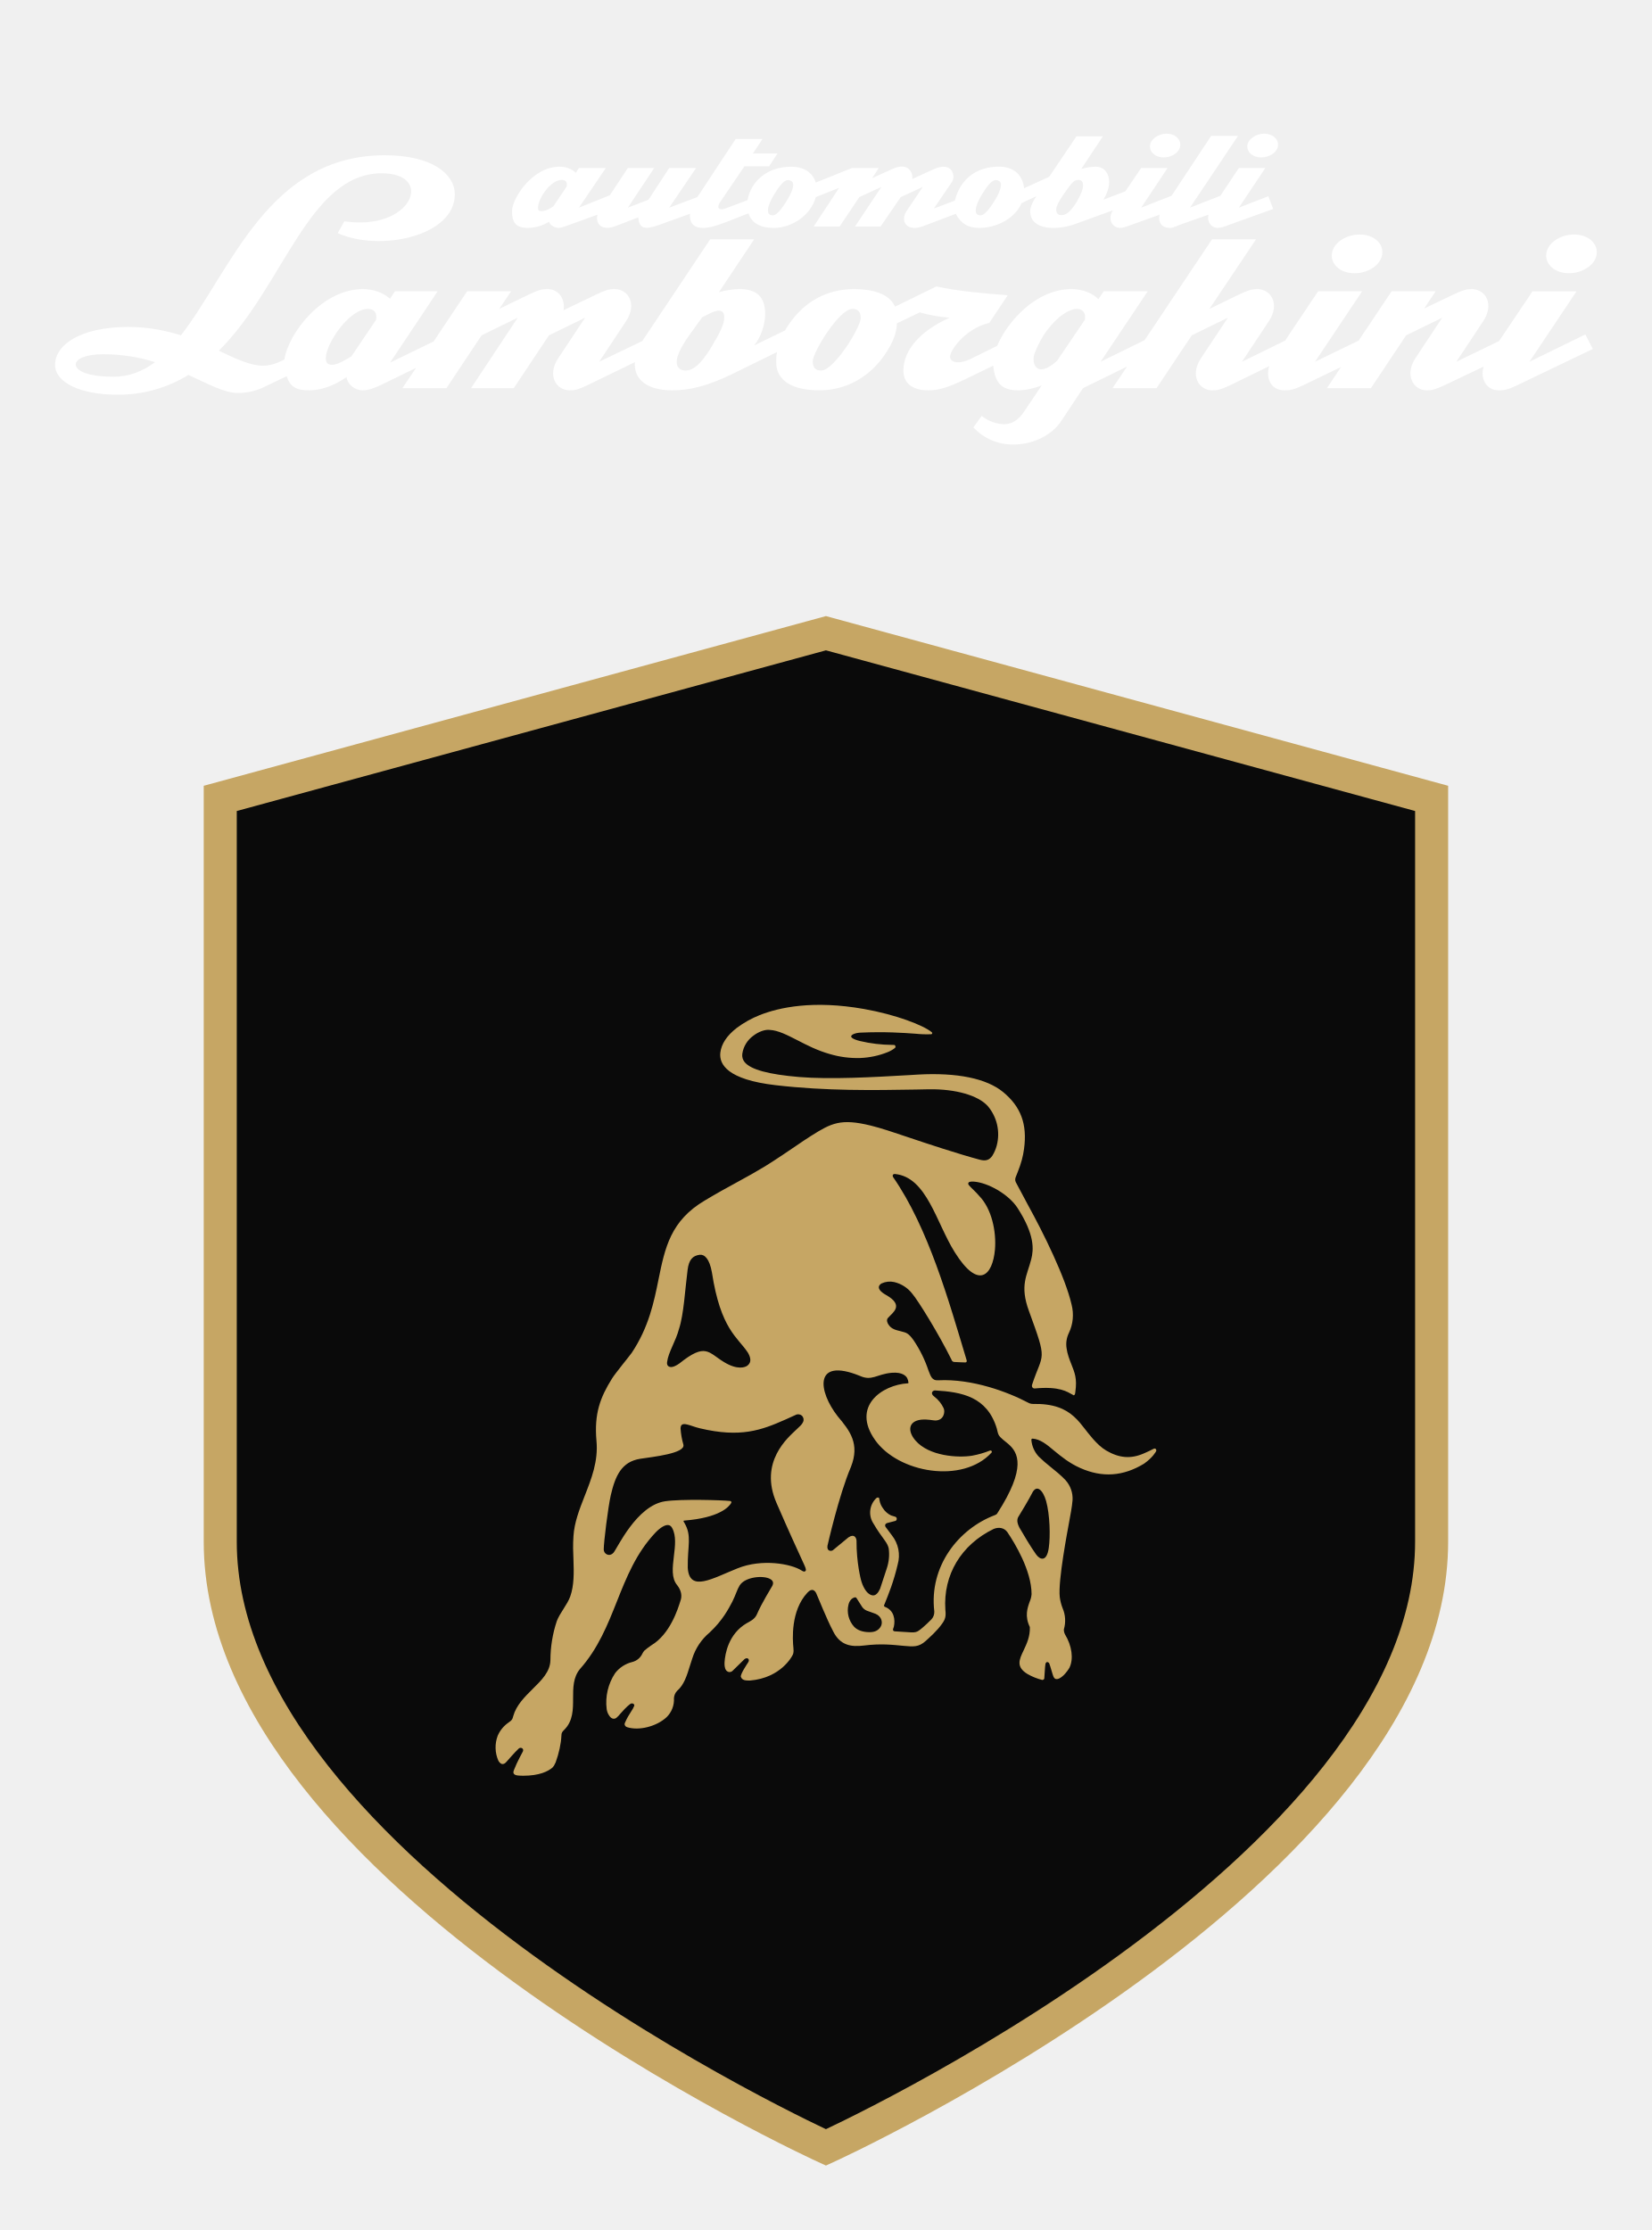
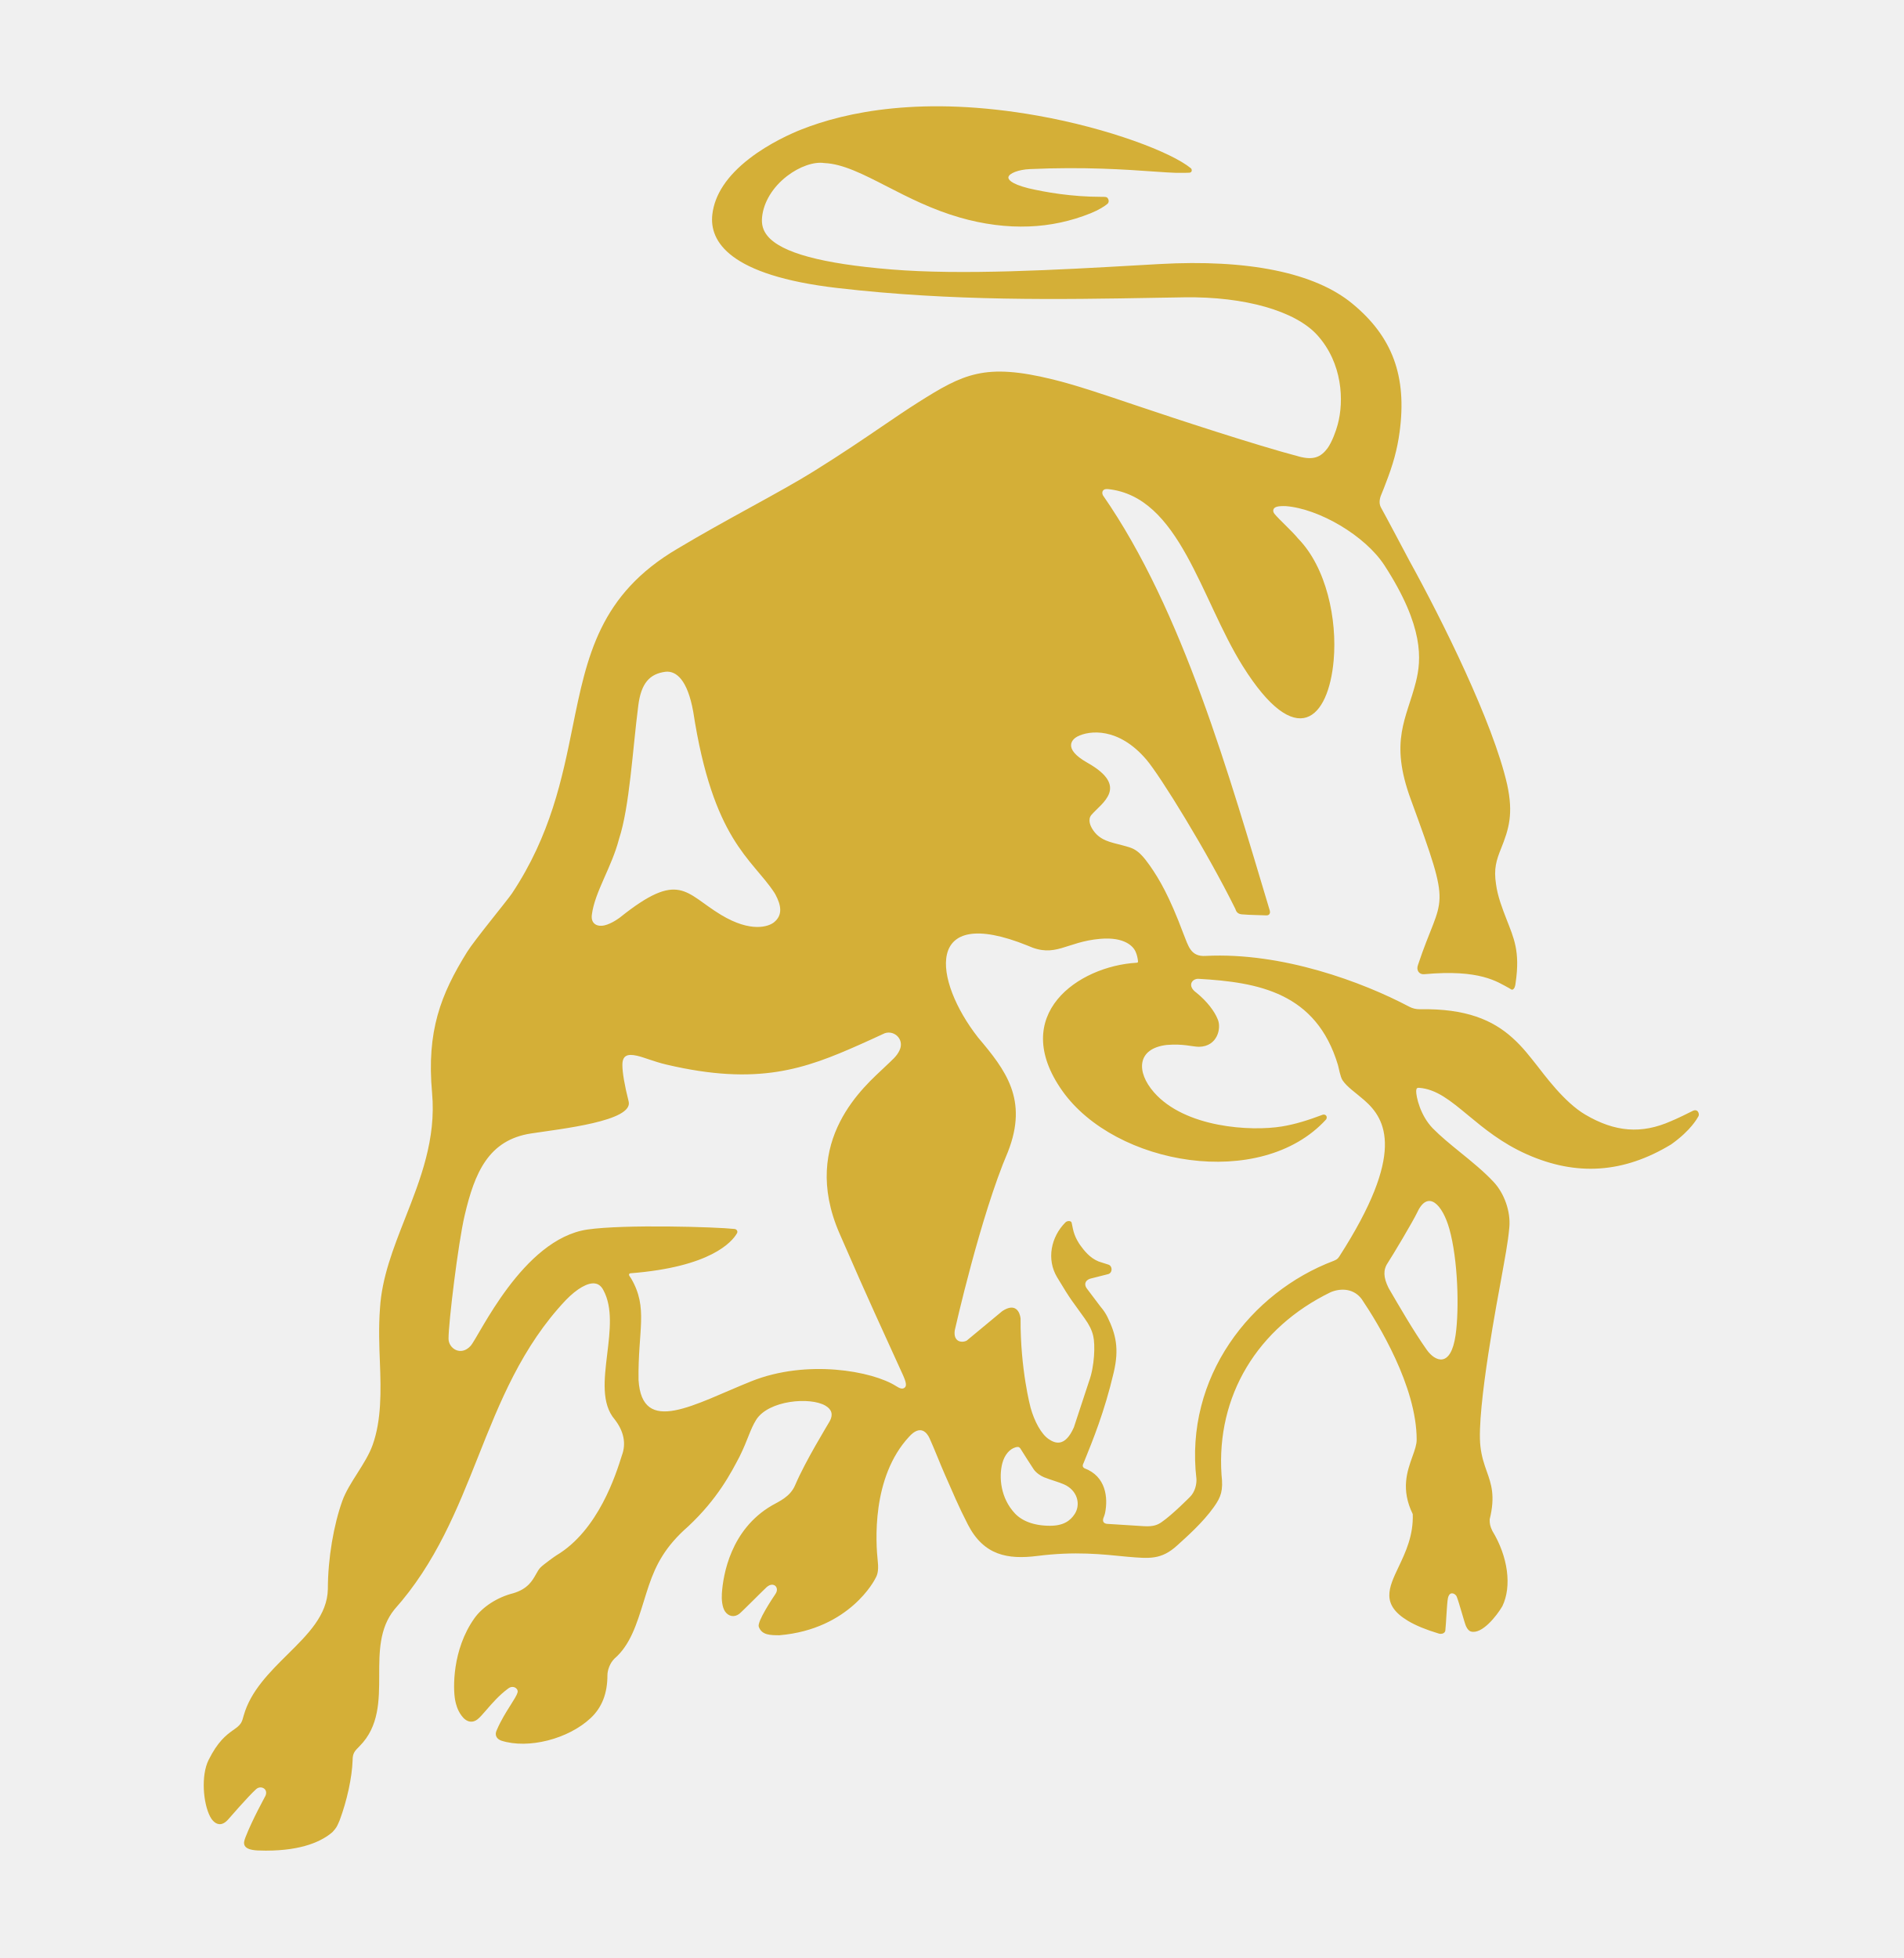
- <svg xmlns="http://www.w3.org/2000/svg" viewBox="0 0 120 162" fill="none">
-   <svg x="4" y="0" width="112" height="42" viewBox="0 0 600 120.96">
-     <path fill="#FFFFFF" d="M38.9 88.92a66.77 66.77 0 0 0-20.22-3.08c-6.86 0-10.63 1.88-10.63 3.94 0 2.4 4.29 4.8 14.74 4.8 6.34 0 11.48-2.23 16.1-5.66m76.42-2.23 9.6-14.22c.5-2.74-.7-4.28-3.1-4.28-7.36 0-16.44 13.53-16.44 19.19 0 1.71.68 2.57 2.4 2.57 1.37 0 3.08-.69 5.14-1.89l2.4-1.37Zm198.23-14.9c0-2.4-1.03-3.6-3.26-3.6-5.14 0-15.42 16.96-15.42 20.39 0 2.4 1.03 3.6 3.25 3.6 5.15 0 15.43-16.97 15.43-20.4m76.4 16.63 10.8-15.94c.52-2.57-.68-4.28-3.08-4.28-2.91 0-7.2 2.74-10.97 7.54-1.88 2.22-3.94 5.82-5.48 9.76-1.37 3.6.51 10.28 8.74 2.92M258.19 68.87c-.85 0-2.22.52-3.6 1.2l-2.73 1.37-4.46 6.17c-4.97 6.86-5.48 9.77-5.48 11.31 0 1.72 1.03 3.26 3.42 3.26 2.92 0 6-2.4 9.94-8.91 3.6-6 5.14-9.08 5.14-11.83 0-1.88-.85-2.57-2.23-2.57M398.34 18c-1.54 0-2.22.34-5.65 5.31-2.91 4.28-3.08 5.49-3.08 6.34 0 1.03.51 2.06 2.05 2.06 1.71 0 3.43-1.2 5.83-4.97 1.88-3.26 2.57-5.14 2.57-6.68 0-1.2-.52-2.06-1.72-2.06m-30.84.52c-1.54-1.03-3.25-.7-6.68 4.96-2.91 4.8-3.08 7.37-1.71 8.06 1.71.85 3.26-.35 6.34-5.14 2.05-3.26 3.6-6.86 2.05-7.88m-80.86 0c-1.55-1.03-3.26-.7-6.68 4.96-2.92 4.8-3.09 7.37-1.72 8.06 1.72.85 3.26-.35 6.34-5.14 2.06-3.26 3.6-6.86 2.06-7.88m-92.7 9.76 5.15-7.7c.34-1.72-.35-2.58-1.89-2.58-4.45 0-9.25 7.37-9.25 10.8 0 1.02.34 1.36 1.37 1.36 1.2 0 2.57-.5 4.63-1.88m313.7 10.97c5.48 0 8.91 3.25 8.91 6.85 0 4.8-5.48 8.22-10.8 8.22-5.47 0-8.9-3.25-8.9-6.85 0-4.8 5.48-8.22 10.8-8.22M89.25 87.89c1.55-10.28 14.74-27.4 30.5-27.4 4.11 0 7.88 1.36 10.62 3.76l1.89-2.91h16.62l-18.5 27.75 16.95-8.22 13.03-19.53h17.13l-4.63 6.85 11.65-5.65c3.6-1.72 4.97-2.06 7.03-2.06 4.97 0 7.02 4.45 6.34 8.22l12.85-6.16c3.6-1.72 4.97-2.06 7.02-2.06 5.31 0 8.91 5.83 4.46 12.5l-10.45 15.77 16.78-8.05 26.4-39.58h17.12l-13.7 20.56c2.4-.69 5.48-1.2 8.05-1.2 5.48 0 9.94 2.06 9.94 9.6 0 3.94-1.55 9.08-4.29 12.33l12-5.82c5.82-9.94 14.9-16.1 26.9-16.1 7.02 0 13.7 1.7 15.93 6.84l16.1-7.88c8.57 1.89 18.68 2.74 27.76 3.43l-7.2 10.8c-8.73 1.88-15.24 10.27-15.24 13.18 0 2.06 3.25 3.09 7.88.86l10.45-5.14c3.77-9.08 14.9-22.1 28.95-22.1 4.11 0 8.23 1.54 10.45 3.94l2.06-3.08h17.13l-18.33 27.41 17.13-8.4 26.22-39.23h17.13L449.23 68.2l11.65-5.65c3.6-1.72 4.97-2.06 7.02-2.06 5.32 0 8.91 5.83 4.46 12.5L461.9 88.76l16.79-8.22 12.85-19.2h17.13l-18.33 27.42 16.96-8.22 12.85-19.2h17.13l-4.45 6.69 11.48-5.48c3.6-1.72 5.14-2.06 7.02-2.06 5.31 0 8.91 5.83 4.46 12.5l-10.45 15.77 16.62-8.05 13.02-19.36h17.13l-18.33 27.41 21.75-10.62 2.92 5.65-29.3 14.05c-3.08 1.54-4.97 2.06-7.2 2.06-5.3 0-7.36-4.97-5.99-9.25l-15.08 7.19c-3.77 1.71-4.97 2.06-7.02 2.06-5.31 0-8.74-6-4.46-12.51l10.45-15.76-14.05 6.85-13.7 20.56h-17.14l5.49-8.22-14.56 7.02c-3.6 1.71-5.32 2.06-7.37 2.06-5.66 0-7.37-5.14-6-9.43l-15.08 7.37c-3.6 1.71-4.96 2.06-7.02 2.06-5.31 0-8.91-5.83-4.46-12.51l10.46-15.76-14.05 6.85-13.71 20.56h-17.13l5.65-8.4-17.13 8.4-8.4 12.68c-3.42 5.31-10.62 9.25-18.67 9.25a20.68 20.68 0 0 1-15.6-6.68l3.26-4.46c2.4 2.06 6 3.26 8.9 3.26 3.1-.17 5.32-1.72 7.38-4.63L383.95 98c-2.74 1.03-6.16 1.89-9.08 1.89-6 0-9.08-2.4-9.76-9.6l-10.97 5.31c-6.34 3.09-10.28 4.29-14.22 4.29-6.51 0-9.77-2.92-9.77-7.71 0-7.71 6.17-15.25 18-20.56a60.73 60.73 0 0 1-11.66-2.06l-8.9 4.28c0 3.43-1.38 7.37-4.8 12.34-5.66 8.22-14.57 13.7-25.36 13.7-9.94 0-16.79-3.42-16.79-10.96 0-1.2 0-2.57.34-3.94l-17.81 8.74c-9.6 4.62-16.45 6.17-22.96 6.17-8.91 0-15.08-3.6-14.57-10.97l-18.33 8.91c-3.6 1.71-4.97 2.06-7.02 2.06-5.31 0-8.91-5.83-4.46-12.51l10.45-15.76-14.05 6.85-13.7 20.56H161.9l18.16-27.41-14.05 6.85-13.7 20.56h-17.14l5.31-7.88-13.7 6.68c-2.57 1.2-4.97 2.06-7.03 2.06-2.91 0-5.82-2.06-6.34-5.14-5.14 3.6-10.28 5.14-14.56 5.14-4.97 0-7.37-1.37-8.74-5.49l-8.22 3.94a23.37 23.37 0 0 1-10.8 2.58c-5.14 0-11.3-3.43-19.19-7.03a51.97 51.97 0 0 1-27.58 7.7C9.77 101.6 0 96.8 0 89.96c0-7.88 10.1-14.74 28.44-14.74 7.88 0 14.56 1.38 20.56 3.26C68.53 53.29 82.92 8.4 128.33 8.4c18.5 0 27.24 7.36 27.24 15.24 0 16.28-29.13 22.45-45.57 15.08l2.57-4.62c26.38 3.94 35.29-18.68 14.56-18.68-28.44 0-38.38 44.38-63.4 69.05 6.52 3.08 12.17 5.82 17.14 5.82 2.4 0 4.62-.51 8.4-2.4M580.3 47.46c0-4.8 5.48-8.22 10.8-8.22 5.47 0 8.9 3.25 8.9 6.85 0 4.8-5.48 8.22-10.8 8.22-5.48 0-8.9-3.25-8.9-6.85M269.85 31.01l-7.88 3.09c-5.32 2.05-7.54 2.57-9.77 2.57-3.6 0-5.31-1.72-5.14-5.49l-11.82 4.28c-5.66 2.06-8.05 1.55-8.23-2.9l-8.9 3.42c-5.49 2.06-7.89-1.03-7.03-4.45l-11.82 4.28c-1.03.34-2.23.86-3.26.86-1.54 0-3.42-1.03-3.77-2.4a15.41 15.41 0 0 1-8.4 2.4c-4.27 0-5.99-1.89-5.99-6.52 0-4.96 7.88-17.3 18.5-17.3 2.4 0 4.8.86 6.34 2.4l1.2-1.89h10.46L203.88 28.8l12-4.8 7.02-10.63h10.28L222.9 28.8l8.05-3.1 8.06-12.33h10.45L239 28.8l10.96-4.12 14.91-22.61h10.45l-3.77 5.65h9.6l-3.26 4.97h-9.6l-9.42 13.88c-1.54 2.23-.69 3.6 2.4 2.4l8.22-3.09c1.2-7.02 7.37-13.02 16.97-13.02 6 0 8.73 3.25 9.59 6.17l14.05-5.66h10.45L318 17.31l7.54-3.43c6.85-3.26 8.4 1.71 8.05 3.77l8.23-3.77c7.54-3.43 8.73 2.74 7.2 4.97l-7.03 10.28 8.22-3.09c.86-4.11 4.8-13.2 17.13-13.2 6 0 9.25 3.44 9.77 8.4l9.76-4.45L397.5 1.03h10.28l-8.4 12.68c1.89-.52 3.94-.86 5.66-.86 4.96 0 7.2 6.17 2.91 12.85l8.57-3.26 6.16-9.08h10.28L422.67 28.8l11.83-4.63L449.92.86h10.45l-18.68 27.93 11.82-4.63 7.2-10.8h10.28L460.7 28.8l11.48-4.46 1.88 4.97-17.13 6.16c-1.88.7-3.08 1.2-4.45 1.2-2.57 0-4.29-2.4-3.6-5.13l-10.28 3.6c-1.89.68-3.26 1.54-4.8 1.54-3.25 0-4.63-2.4-3.94-5.14l-10.97 3.93c-1.88.7-3.08 1.2-4.45 1.2-3.08 0-4.97-3.6-2.74-6.85l-15.08 5.48c-6.34 2.23-17.13 2.58-17.13-5.14 0-1.36.68-2.9 1.54-4.45l.86-1.37-5.83 2.74a10.04 10.04 0 0 1-1.71 2.91c-3.09 3.94-8.74 6.69-14.74 6.69-4.45 0-7.2-1.89-9.08-5.49l-12.68 4.8c-6.34 2.4-9.08-1.88-6.5-5.83l6.33-9.42-8.56 3.94-7.88 11.48h-9.94l10.28-15.42-8.57 3.94-7.7 11.48H295.2l9.94-15.08-9.08 3.6c-2.05 7.37-9.6 12-16.28 12-6 0-8.9-2.4-9.93-5.66M463.97 4.97c0-2.74 3.42-4.97 6.5-4.97 3.43 0 5.49 2.06 5.49 4.28 0 2.92-3.43 4.97-6.51 4.97-3.43 0-5.48-2.05-5.48-4.28M432.6 0c3.26 0 5.31 2.06 5.31 4.28 0 2.92-3.25 4.97-6.5 4.97s-5.32-2.05-5.32-4.28c0-2.74 3.25-4.97 6.51-4.97" />
-   </svg>
-   <path fill="#0A0A0A" stroke="#C6A664" stroke-width="2.4" d="M60 46 L104 58 L104 112 C104 136 60 156 60 156 C60 156 16 136 16 112 L16 58 Z" />
-   <svg x="32" y="66" width="56" height="70" viewBox="0 0 24 24">
-     <path fill="#C6A664" d="M22.192 13.826c-.032.02-.232.114-.288.136-.406.18-.772.152-1.18-.088-.294-.172-.566-.552-.672-.684-.084-.106-.186-.244-.332-.374-.272-.244-.638-.404-1.272-.392a.3.3 0 0 1-.146-.036c-.64-.338-1.746-.752-2.8-.7-.21.016-.24-.136-.31-.306a3.866 3.866 0 0 0-.46-.936c-.168-.238-.24-.24-.378-.278-.152-.042-.32-.06-.42-.236-.012-.022-.062-.116-.006-.182.14-.164.528-.388-.056-.718-.356-.2-.196-.33-.138-.36a.614.614 0 0 1 .392-.042 1 1 0 0 1 .56.36c.19.222.832 1.264 1.222 2.054.006.01.014.066.086.074.108.01.296.01.334.014.06.004.06-.044.054-.064-.552-1.836-1.19-4.124-2.296-5.714-.02-.046-.002-.094.068-.088.988.1 1.276 1.51 1.856 2.434.744 1.19 1.18.724 1.252-.08.048-.56-.1-1.272-.49-1.672-.092-.114-.258-.256-.326-.34-.024-.032-.028-.082.038-.1a.446.446 0 0 1 .118-.006c.458.034 1.092.404 1.36.816.546.846.506 1.3.43 1.6-.128.512-.368.806-.07 1.618.588 1.604.434 1.268.1 2.278-.03.076.018.134.084.128.77-.072 1.004.104 1.17.192.018.01.032.024.044.02.03-.01.04-.048.044-.098.064-.432-.026-.616-.124-.87-.06-.15-.124-.32-.146-.484a.8.8 0 0 1 .07-.488c.131-.274.16-.587.084-.882-.194-.856-.896-2.264-1.344-3.076-.13-.245-.26-.49-.392-.734-.032-.06-.02-.128.006-.184l.054-.136c.108-.274.164-.48.196-.72.104-.766-.098-1.312-.652-1.768-.516-.424-1.432-.612-2.654-.544l-.26.016c-1.148.066-2.452.14-3.434.06-.95-.08-1.504-.23-1.696-.46a.332.332 0 0 1-.076-.262A.844.844 0 0 1 9.74.96c.17-.13.37-.2.514-.18.254.012.536.156.86.322.29.15.62.32 1.004.428a3 3 0 0 0 .952.124c.29-.012.576-.072.846-.18a.892.892 0 0 0 .232-.132c.02-.016.026-.048.004-.08-.014-.016-.03-.016-.09-.016a4.5 4.5 0 0 1-1-.12c-.256-.064-.28-.124-.276-.148.006-.056.14-.108.294-.114.752-.034 1.328.006 1.71.034.161.017.323.022.486.016.022-.002.03-.016.032-.022a.04.04 0 0 0-.012-.04c-.264-.22-1.126-.55-2.11-.724-1.582-.28-2.642-.05-3.252.192a3.103 3.103 0 0 0-.714.4c-.306.238-.476.496-.508.77-.04.364.224.836 1.72 1.01 1.586.184 3.068.158 4.374.136l.402-.008c.828-.012 1.528.188 1.83.522.289.34.393.798.28 1.228-.03.115-.078.224-.14.324-.094.13-.2.168-.39.118-.612-.162-1.704-.52-2.232-.7-.472-.16-.844-.284-1.16-.362-.936-.23-1.228-.078-1.858.32-.152.096-.306.2-.484.322-.26.176-.55.376-.94.62-.285.172-.575.337-.868.494-.332.18-.674.37-1.01.572-1.076.632-1.248 1.48-1.448 2.46-.14.696-.3 1.484-.832 2.284-.058.086-.52.646-.616.804-.366.586-.56 1.092-.484 1.94.06.636-.16 1.188-.37 1.722-.164.42-.32.82-.346 1.244-.02.264-.01.51 0 .748.014.394.02.788-.1 1.128-.092.26-.328.52-.42.772a3.874 3.874 0 0 0-.198 1.212c-.006.36-.272.622-.554.9-.248.246-.508.504-.602.84-.014.044-.02.078-.038.104-.024.04-.06.064-.11.1a.962.962 0 0 0-.336.408c-.096.253-.089.533.02.78.016.028.058.096.122.104.044.004.088-.02.13-.07 0 0 .276-.318.382-.412a.086.086 0 0 1 .108-.008c.032.022.038.06.02.1-.012.024-.178.32-.274.568l-.002.008c-.014.034-.03.08-.006.114.022.036.076.056.17.06.04.004.08.004.12.004.508 0 .776-.136.914-.254a.342.342 0 0 0 .08-.124l.02-.04c.1-.272.168-.588.178-.824 0-.1.028-.128.096-.196.268-.272.268-.628.268-.974 0-.32 0-.648.21-.906.57-.64.866-1.384 1.152-2.104.296-.744.6-1.514 1.208-2.154.154-.158.302-.244.4-.228.05.008.088.04.116.094.13.24.09.562.052.874-.042.354-.082.686.104.904.126.162.16.334.098.494-.08.256-.324 1.032-.902 1.376a2.44 2.44 0 0 0-.216.164.404.404 0 0 0-.064.094.473.473 0 0 1-.312.262.964.964 0 0 0-.536.346c-.22.331-.314.73-.264 1.124.01.06.03.138.088.214.034.048.074.076.116.082a.132.132 0 0 0 .1-.028c.046-.04.088-.084.126-.132.08-.09.178-.204.3-.296.04-.03.08-.022.104-.006.02.016.032.04.024.06a.85.85 0 0 1-.094.174c-.06.094-.134.21-.192.348-.016.03-.018.06-.006.084.016.04.06.056.07.06.37.118.92-.022 1.23-.312a.762.762 0 0 0 .228-.59.36.36 0 0 1 .098-.228c.216-.186.306-.476.4-.784l.072-.222c.098-.317.287-.6.542-.812.406-.38.59-.74.706-.96.118-.238.144-.37.23-.508.17-.268.742-.32.954-.194.088.052.106.124.058.214-.032.058-.334.546-.476.88-.07.164-.228.226-.32.28-.568.332-.672.956-.688 1.212-.006.08.002.186.044.246a.14.14 0 0 0 .09.06.136.136 0 0 0 .106-.028c.032-.026.34-.336.376-.368.052-.044.096-.036.12-.016.022.02.032.062 0 .11-.04.062-.254.382-.228.452.04.118.162.116.282.116.974-.08 1.318-.774 1.318-.774.024-.04.052-.094.036-.238-.028-.26-.088-1.16.432-1.72.154-.172.246-.056.28.02.064.14.156.378.21.498.112.254.188.44.32.692.216.424.546.482.952.432.526-.066.888-.024 1.24.01.3.026.466.046.688-.156.12-.11.35-.31.504-.53.1-.138.128-.226.104-.44-.072-1.082.49-2.022 1.504-2.514.152-.062.32-.044.424.096.228.336.756 1.2.756 1.934a.746.746 0 0 1-.058.234c-.072.2-.16.45.004.79.012.294-.098.524-.194.728-.138.288-.246.516.13.74.141.08.293.14.45.18a.074.074 0 0 0 .04-.012.048.048 0 0 0 .024-.034c.01-.086.02-.38.036-.448.006-.028.02-.06.052-.064.03 0 .06.022.068.046.03.072.106.36.128.404.018.04.04.066.068.076.15.042.356-.216.432-.35.132-.274.078-.68-.138-1.036a.304.304 0 0 1-.036-.158.974.974 0 0 0-.04-.66 1.452 1.452 0 0 1-.088-.344c-.06-.508.254-2.12.282-2.284.054-.3.098-.514.116-.734a.856.856 0 0 0-.216-.62c-.136-.146-.3-.28-.46-.408a4.603 4.603 0 0 1-.378-.33.87.87 0 0 1-.228-.512c0-.02.004-.034.012-.04a.045.045 0 0 1 .026-.006c.24.018.434.176.676.38.22.18.466.384.81.536.684.304 1.332.26 1.984-.136.276-.196.362-.366.376-.388.018-.03-.008-.116-.088-.07ZM7.054 11.124c.04-.316.272-.65.374-1.044.146-.444.186-1.22.266-1.836.04-.308.156-.436.378-.464.146-.014.3.114.378.548.272 1.774.804 2.02 1.114 2.49a.328.328 0 0 1 .016.026c.08.148.104.284-.02.384-.072.06-.316.146-.728-.104-.496-.298-.57-.62-1.392.038 0 0-.11.084-.214.108-.09.02-.188-.014-.172-.146Zm4.3 6.51c-.03.02-.064.006-.112-.024-.326-.21-1.23-.374-1.992-.068-.786.314-1.504.76-1.552-.018-.01-.688.136-.988-.104-1.396l-.02-.032c-.02-.032.004-.04.012-.04 1.102-.086 1.398-.43 1.466-.55.014-.028-.004-.056-.032-.06-.254-.028-1.518-.066-2.024.008-.894.13-1.494 1.474-1.61 1.602-.134.146-.304.034-.304-.1 0-.224.134-1.314.22-1.692.14-.598.332-1.04.916-1.132.408-.062 1.412-.168 1.344-.44a2.388 2.388 0 0 1-.088-.5c0-.132.068-.16.202-.128.1.02.232.08.404.12 1.26.298 1.908.06 2.66-.274l.318-.144a.168.168 0 0 1 .23.222c-.04.086-.094.126-.21.236-.248.24-1.174 1-.616 2.284.434 1 .56 1.26.87 1.942.05.112.058.16.02.184h.002Zm2.346 1.732c-.062.096-.158.164-.34.164-.228 0-.388-.068-.484-.17a.758.758 0 0 1-.174-.688c.03-.12.1-.198.18-.22.032-.012.05-.008.068.014.034.054.156.248.184.288a.342.342 0 0 0 .142.108c.092.038.21.07.272.098.19.082.234.278.152.406Zm3.638-3.54c-.024.04-.046.046-.078.06-1.142.432-2.052 1.6-1.886 3a.338.338 0 0 1-.09.246s-.24.244-.39.348c-.052.036-.11.064-.244.056l-.51-.032c-.08-.014-.046-.084-.04-.1a.34.34 0 0 0 .016-.05c.044-.21.012-.504-.284-.614-.042-.024-.016-.064-.01-.076.126-.314.286-.7.412-1.242.09-.313.023-.65-.18-.906l-.18-.24c-.052-.058-.038-.12.034-.144l.254-.066c.06-.02.056-.114-.004-.13l-.13-.04a.61.61 0 0 1-.256-.228.57.57 0 0 1-.1-.226l-.014-.074c-.002-.038-.06-.04-.088-.012a.62.62 0 0 0-.114.754c.206.344.198.31.38.57.06.084.098.154.118.24.029.21.008.425-.06.626l-.208.632c-.126.28-.266.214-.344.16-.104-.068-.2-.244-.25-.432 0 0-.144-.526-.14-1.228-.008-.084-.066-.222-.25-.1l-.49.404c-.068.038-.188.018-.164-.142 0 0 .352-1.57.73-2.454.284-.72-.032-1.126-.408-1.572-.618-.788-.756-1.846.68-1.266.386.176.524-.052 1-.094.34-.028.452.11.48.168a.422.422 0 0 1 .04.14c0 .012-.004.02-.02.02-.804.048-1.764.716-1.02 1.766.726 1.028 2.73 1.372 3.626.392.012-.012.014-.042-.004-.056a.044.044 0 0 0-.046-.008 2.9 2.9 0 0 1-.556.16c-.428.07-1.334.02-1.76-.47-.246-.28-.24-.602.174-.652.23-.018.344.024.444.026.258-.004.31-.26.258-.38a.976.976 0 0 0-.292-.364c-.134-.094-.06-.194.026-.192.828.048 1.62.192 1.92 1.186.012.038.032.164.064.21.064.096.174.168.298.274.3.262.57.73-.344 2.152Zm1.076-.616c.146-.304.344-.1.44.234.12.426.136 1.108.084 1.46-.064.46-.28.368-.396.204-.184-.258-.38-.6-.52-.836a.294.294 0 0 1-.01-.022c-.064-.134-.074-.24-.006-.336.068-.106.34-.564.408-.704Z" />
-   </svg>
+ <svg xmlns="http://www.w3.org/2000/svg" viewBox="0 0 70 72" fill="none">
+   <path fill="#D4AF37" d="M62.222 40.861C62.135 40.91 61.601 41.166 61.452 41.224C60.362 41.71 59.384 41.63 58.294 40.988C57.51 40.528 56.783 39.514 56.499 39.158C56.274 38.877 56.002 38.51 55.612 38.161C54.888 37.51 53.908 37.081 52.213 37.112C52.076 37.114 51.942 37.083 51.821 37.019C50.108 36.114 47.157 35.009 44.337 35.151C43.778 35.189 43.697 34.782 43.513 34.327C43 32.956 42.626 32.322 42.278 31.825C41.835 31.192 41.64 31.188 41.273 31.084C40.864 30.97 40.42 30.926 40.148 30.452C40.115 30.394 39.981 30.143 40.133 29.966C40.507 29.53 41.546 28.929 39.986 28.048C39.034 27.511 39.458 27.165 39.616 27.084C39.835 26.971 40.212 26.882 40.664 26.972C41.115 27.062 41.641 27.331 42.155 27.934C42.664 28.53 44.382 31.311 45.426 33.423C45.44 33.451 45.462 33.603 45.655 33.622C45.946 33.65 46.444 33.651 46.547 33.66C46.707 33.673 46.709 33.544 46.694 33.491C45.214 28.58 43.512 22.468 40.557 18.215C40.497 18.093 40.549 17.966 40.735 17.984C43.379 18.255 44.146 22.017 45.695 24.489C47.685 27.666 48.852 26.421 49.041 24.278C49.173 22.78 48.778 20.873 47.734 19.804C47.486 19.502 47.047 19.119 46.863 18.893C46.797 18.812 46.787 18.675 46.962 18.631C47.035 18.613 47.139 18.606 47.279 18.611C48.501 18.705 50.199 19.694 50.912 20.795C52.375 23.055 52.266 24.269 52.066 25.07C51.722 26.439 51.082 27.227 51.876 29.393C53.447 33.68 53.036 32.786 52.142 35.482C52.065 35.687 52.191 35.84 52.368 35.824C54.425 35.635 55.053 36.101 55.497 36.339C55.542 36.363 55.581 36.4 55.612 36.393C55.691 36.365 55.719 36.266 55.733 36.132C55.902 34.974 55.661 34.486 55.397 33.804C55.242 33.404 55.067 32.952 55.011 32.513C54.922 31.948 55.024 31.631 55.194 31.208C55.483 30.488 55.656 29.93 55.42 28.847C54.9 26.561 53.027 22.796 51.83 20.628C51.731 20.441 50.911 18.892 50.782 18.666C50.694 18.511 50.732 18.322 50.797 18.176C50.851 18.054 50.941 17.81 50.941 17.81C51.227 17.082 51.379 16.525 51.465 15.889C51.742 13.839 51.205 12.38 49.721 11.16C48.345 10.027 45.894 9.526 42.629 9.71L41.938 9.749C38.864 9.925 35.38 10.124 32.757 9.907C30.219 9.697 28.736 9.295 28.225 8.679C28.059 8.479 27.994 8.257 28.023 7.981C28.08 7.43 28.414 6.881 28.939 6.476C29.394 6.125 29.931 5.937 30.312 5.996C30.995 6.024 31.744 6.409 32.611 6.854C33.388 7.253 34.269 7.705 35.293 7.999C36.159 8.248 37.016 8.359 37.839 8.327C38.616 8.298 39.377 8.135 40.101 7.844C40.407 7.72 40.627 7.579 40.722 7.496C40.772 7.453 40.79 7.367 40.73 7.286C40.695 7.238 40.65 7.238 40.491 7.238C39.401 7.238 38.43 7.066 37.814 6.922C37.132 6.749 37.074 6.584 37.08 6.521C37.095 6.375 37.454 6.236 37.865 6.218C39.876 6.127 41.416 6.236 42.436 6.308C42.783 6.332 43.057 6.352 43.255 6.356C43.458 6.36 43.725 6.352 43.736 6.351C43.797 6.345 43.815 6.306 43.819 6.29C43.831 6.251 43.813 6.205 43.79 6.187C43.081 5.602 40.777 4.718 38.149 4.252C33.921 3.503 31.088 4.118 29.457 4.766C29.132 4.895 28.296 5.257 27.553 5.833C26.733 6.468 26.276 7.16 26.193 7.89C26.083 8.866 26.792 10.127 30.794 10.591C35.031 11.083 38.989 11.013 42.482 10.951C42.847 10.945 43.205 10.939 43.556 10.933C45.768 10.901 47.64 11.434 48.444 12.329C49.369 13.36 49.424 14.741 49.19 15.61C49.122 15.861 48.985 16.238 48.82 16.476C48.566 16.82 48.288 16.925 47.775 16.79C46.141 16.358 43.224 15.397 41.81 14.92C40.551 14.495 39.556 14.159 38.713 13.952C36.209 13.338 35.427 13.745 33.746 14.807C33.341 15.063 32.929 15.344 32.452 15.668C31.762 16.138 30.98 16.671 29.939 17.32C29.312 17.712 28.489 18.165 27.618 18.644C26.733 19.131 25.817 19.635 24.92 20.172C22.043 21.861 21.584 24.125 21.053 26.747C20.676 28.608 20.248 30.716 18.827 32.851C18.672 33.086 17.44 34.579 17.178 35.003C16.205 36.568 15.682 37.918 15.888 40.188C16.042 41.885 15.462 43.363 14.9 44.791C14.458 45.916 14.041 46.978 13.972 48.115C13.92 48.818 13.945 49.475 13.97 50.111C14.011 51.166 14.027 52.217 13.705 53.127C13.458 53.826 12.831 54.514 12.588 55.19C12.275 56.06 12.056 57.297 12.056 58.433C12.037 59.39 11.326 60.093 10.573 60.838C9.91 61.495 9.216 62.184 8.963 63.077C8.93 63.196 8.907 63.286 8.863 63.357C8.798 63.463 8.7 63.531 8.568 63.624C8.314 63.805 8.006 64.043 7.67 64.719C7.386 65.289 7.468 66.307 7.727 66.801C7.767 66.878 7.879 67.057 8.051 67.077C8.168 67.091 8.285 67.028 8.4 66.894C8.4 66.894 9.135 66.044 9.422 65.788C9.522 65.702 9.642 65.718 9.71 65.769C9.791 65.829 9.809 65.931 9.759 66.04C9.73 66.103 9.287 66.892 9.028 67.557L9.022 67.574C8.987 67.668 8.944 67.785 9.006 67.882C9.067 67.977 9.211 68.029 9.46 68.045C9.57 68.049 9.676 68.052 9.778 68.052C11.14 68.052 11.856 67.69 12.224 67.371C12.368 67.218 12.396 67.151 12.444 67.041C12.456 67.012 12.47 66.98 12.489 66.939C12.761 66.208 12.944 65.364 12.966 64.733C12.966 64.466 13.042 64.39 13.225 64.207C13.942 63.483 13.943 62.528 13.944 61.603C13.944 60.754 13.945 59.875 14.504 59.183C16.027 57.478 16.818 55.486 17.584 53.559C18.373 51.572 19.19 49.516 20.811 47.802C21.219 47.383 21.619 47.154 21.883 47.197C22.012 47.216 22.114 47.299 22.188 47.444C22.535 48.085 22.43 48.948 22.329 49.783C22.215 50.726 22.107 51.617 22.607 52.2C22.941 52.632 23.031 53.088 22.867 53.52C22.654 54.202 22.004 56.278 20.455 57.197C20.417 57.219 20.009 57.51 19.882 57.633C19.815 57.698 19.766 57.785 19.71 57.886C19.574 58.128 19.406 58.429 18.873 58.587C18.29 58.733 17.742 59.087 17.442 59.511C16.623 60.668 16.658 62.101 16.735 62.512C16.765 62.671 16.819 62.88 16.971 63.088C17.064 63.215 17.172 63.291 17.283 63.307C17.375 63.32 17.466 63.294 17.553 63.228C17.643 63.159 17.75 63.036 17.884 62.88C18.096 62.635 18.359 62.33 18.691 62.087C18.797 62.008 18.902 62.027 18.964 62.07C19.022 62.111 19.049 62.175 19.032 62.235C19.001 62.343 18.902 62.499 18.777 62.696C18.618 62.947 18.42 63.258 18.264 63.626C18.225 63.708 18.22 63.784 18.249 63.851C18.294 63.955 18.405 63.998 18.439 64.009C19.425 64.324 20.897 63.95 21.721 63.176C22.135 62.787 22.336 62.272 22.336 61.602C22.336 61.432 22.417 61.167 22.593 60.992C23.174 60.494 23.414 59.718 23.669 58.897C23.729 58.702 23.792 58.5 23.859 58.301C24.122 57.527 24.469 56.862 25.305 56.13C26.392 55.114 26.882 54.157 27.192 53.567C27.507 52.932 27.576 52.577 27.807 52.207C28.26 51.492 29.79 51.357 30.355 51.691C30.589 51.83 30.642 52.021 30.51 52.261C30.424 52.416 29.617 53.722 29.238 54.614C29.051 55.052 28.63 55.216 28.379 55.363C26.864 56.248 26.588 57.916 26.544 58.6C26.53 58.813 26.553 59.098 26.661 59.257C26.723 59.348 26.81 59.407 26.906 59.423C27.001 59.438 27.098 59.411 27.186 59.343C27.275 59.276 28.095 58.447 28.193 58.361C28.329 58.242 28.448 58.262 28.509 58.316C28.573 58.373 28.6 58.486 28.516 58.611C28.402 58.779 27.835 59.633 27.901 59.819C28.014 60.135 28.336 60.129 28.659 60.132C31.259 59.912 32.178 58.062 32.178 58.062C32.241 57.954 32.319 57.812 32.278 57.427C32.203 56.733 32.039 54.328 33.43 52.83C33.844 52.371 34.086 52.681 34.18 52.886C34.348 53.254 34.597 53.892 34.739 54.211C35.039 54.89 35.245 55.391 35.591 56.062C36.175 57.196 37.053 57.352 38.139 57.216C39.543 57.039 40.512 57.152 41.456 57.245C42.257 57.312 42.7 57.366 43.289 56.827C43.611 56.534 44.226 55.996 44.64 55.411C44.902 55.041 44.983 54.807 44.917 54.231C44.723 51.34 46.226 48.828 48.936 47.514C49.343 47.349 49.795 47.399 50.071 47.77C50.679 48.672 52.093 50.981 52.093 52.941C52.093 53.126 52.02 53.33 51.935 53.566C51.744 54.101 51.505 54.768 51.949 55.677C51.976 56.464 51.685 57.078 51.428 57.62C51.061 58.392 50.772 59.002 51.774 59.603C52.057 59.772 52.424 59.924 52.897 60.067C52.924 60.076 52.952 60.08 52.978 60.08C53.019 60.08 53.056 60.07 53.087 60.05C53.121 60.028 53.143 59.995 53.147 59.958C53.175 59.731 53.202 58.945 53.244 58.759C53.261 58.685 53.3 58.596 53.385 58.591C53.464 58.587 53.544 58.651 53.566 58.714C53.646 58.903 53.85 59.673 53.906 59.795C53.954 59.9 54.011 59.971 54.088 59.994C54.49 60.11 55.038 59.419 55.244 59.063C55.598 58.331 55.453 57.242 54.875 56.293C54.79 56.111 54.778 56.038 54.777 55.872C54.991 55.009 54.835 54.571 54.671 54.108C54.576 53.841 54.48 53.565 54.437 53.186C54.282 51.826 55.114 47.522 55.192 47.08C55.333 46.279 55.451 45.708 55.501 45.12C55.55 44.551 55.318 43.885 54.922 43.462C54.559 43.074 54.122 42.719 53.699 42.376C53.326 42.073 52.974 41.786 52.686 41.492C52.22 41.014 52.071 40.318 52.075 40.121C52.077 40.068 52.087 40.034 52.105 40.017C52.12 40.004 52.144 39.999 52.178 40.001C52.82 40.047 53.334 40.473 53.984 41.011C54.566 41.493 55.226 42.039 56.15 42.449C57.975 43.259 59.709 43.139 61.449 42.083C62.189 41.559 62.418 41.108 62.455 41.046C62.501 40.967 62.434 40.74 62.222 40.861ZM21.763 33.639C21.869 32.797 22.491 31.9 22.763 30.848C23.152 29.661 23.259 27.586 23.471 25.941C23.576 25.121 23.889 24.774 24.481 24.701C24.872 24.666 25.28 25.006 25.49 26.165C26.218 30.907 27.642 31.564 28.47 32.82C28.485 32.843 28.499 32.866 28.512 32.89C28.724 33.284 28.792 33.651 28.459 33.916C28.264 34.073 27.616 34.306 26.513 33.641C25.189 32.843 24.989 31.983 22.795 33.739C22.795 33.739 22.501 33.967 22.22 34.03C21.982 34.083 21.719 33.99 21.763 33.639ZM33.251 51.038C33.172 51.087 33.083 51.054 32.954 50.972C32.083 50.414 29.667 49.975 27.628 50.792C25.53 51.633 23.609 52.82 23.48 50.745C23.454 48.906 23.846 48.105 23.207 47.011C23.207 47.011 23.18 46.974 23.151 46.929C23.096 46.842 23.163 46.823 23.184 46.821C26.131 46.591 26.917 45.67 27.101 45.348C27.141 45.277 27.088 45.201 27.013 45.192C26.336 45.117 22.961 45.016 21.604 45.212C19.217 45.557 17.613 49.153 17.303 49.493C16.945 49.885 16.493 49.585 16.493 49.227C16.493 48.627 16.847 45.715 17.083 44.706C17.455 43.108 17.968 41.92 19.527 41.68C20.62 41.512 23.301 41.228 23.116 40.502C22.963 39.903 22.887 39.433 22.886 39.168C22.884 38.813 23.065 38.742 23.424 38.822C23.689 38.881 24.045 39.038 24.501 39.146C27.874 39.94 29.602 39.307 31.612 38.414C31.669 38.389 32.417 38.053 32.462 38.027C32.825 37.825 33.28 38.19 33.078 38.621C32.971 38.849 32.827 38.955 32.517 39.253C31.854 39.892 29.377 41.922 30.869 45.354C32.032 48.03 32.371 48.723 33.196 50.548C33.33 50.844 33.349 50.977 33.251 51.038V51.038ZM39.521 55.669C39.357 55.924 39.103 56.106 38.611 56.106C38.005 56.106 37.576 55.924 37.319 55.651C36.791 55.088 36.726 54.318 36.855 53.814C36.937 53.495 37.128 53.285 37.334 53.224C37.424 53.194 37.472 53.201 37.517 53.259C37.609 53.406 37.936 53.924 38.012 54.032C38.1 54.158 38.26 54.269 38.391 54.322C38.637 54.42 38.952 54.506 39.118 54.581C39.626 54.801 39.744 55.323 39.521 55.669ZM49.246 46.206C49.182 46.31 49.125 46.326 49.039 46.365C45.984 47.521 43.555 50.641 43.995 54.388C44.004 54.584 43.943 54.858 43.759 55.043C43.759 55.043 43.118 55.694 42.714 55.972C42.576 56.067 42.421 56.144 42.06 56.121C41.495 56.085 40.699 56.035 40.699 56.035C40.485 55.999 40.577 55.813 40.593 55.773C40.608 55.734 40.623 55.689 40.635 55.637C40.75 55.074 40.668 54.286 39.877 53.992C39.764 53.928 39.835 53.823 39.849 53.789C40.188 52.954 40.612 51.919 40.953 50.469C41.159 49.593 41.032 49.064 40.725 48.434C40.657 48.294 40.568 48.165 40.467 48.048L39.986 47.41C39.852 47.255 39.887 47.091 40.08 47.022L40.758 46.85C40.923 46.791 40.907 46.54 40.748 46.5L40.398 46.388C40.068 46.252 39.866 45.987 39.718 45.784C39.693 45.75 39.651 45.682 39.61 45.609C39.536 45.475 39.482 45.33 39.451 45.179L39.41 44.981C39.406 44.881 39.247 44.88 39.178 44.949C38.643 45.486 38.478 46.31 38.87 46.965C39.42 47.882 39.398 47.792 39.888 48.486C40.05 48.715 40.147 48.901 40.2 49.128C40.274 49.441 40.253 50.234 40.043 50.801L39.487 52.489C39.152 53.245 38.777 53.063 38.565 52.921C38.291 52.739 38.036 52.267 37.897 51.767C37.897 51.767 37.515 50.357 37.528 48.483C37.503 48.257 37.349 47.887 36.857 48.211L35.549 49.296C35.364 49.394 35.044 49.341 35.109 48.915C35.109 48.915 36.049 44.722 37.061 42.36C37.821 40.433 36.975 39.347 35.967 38.154C34.319 36.051 33.95 33.223 37.786 34.772C38.816 35.243 39.185 34.633 40.455 34.523C41.367 34.444 41.667 34.813 41.745 34.969C41.814 35.108 41.838 35.263 41.846 35.343C41.85 35.378 41.838 35.402 41.8 35.402C39.649 35.525 37.082 37.311 39.064 40.115C41.011 42.862 46.368 43.786 48.76 41.167C48.792 41.132 48.8 41.053 48.752 41.013C48.727 40.992 48.685 40.973 48.629 40.994C48.106 41.193 47.624 41.342 47.141 41.422C45.998 41.61 43.577 41.473 42.432 40.166C41.778 39.419 41.795 38.556 42.902 38.425C43.518 38.375 43.82 38.488 44.087 38.493C44.777 38.484 44.919 37.794 44.777 37.481C44.658 37.182 44.383 36.821 43.996 36.506C43.639 36.252 43.833 35.986 44.065 35.993C46.281 36.119 48.399 36.503 49.198 39.162C49.228 39.262 49.283 39.598 49.367 39.724C49.539 39.978 49.837 40.169 50.166 40.456C50.97 41.157 51.691 42.407 49.246 46.206ZM52.124 44.561C52.514 43.747 53.042 44.293 53.294 45.186C53.614 46.321 53.66 48.147 53.525 49.089C53.349 50.317 52.772 50.071 52.463 49.634C51.975 48.944 51.447 48.026 51.079 47.396C51.068 47.377 51.057 47.357 51.048 47.337C50.877 46.983 50.851 46.702 51.03 46.439C51.215 46.156 51.946 44.935 52.125 44.561H52.124Z" />
</svg>
